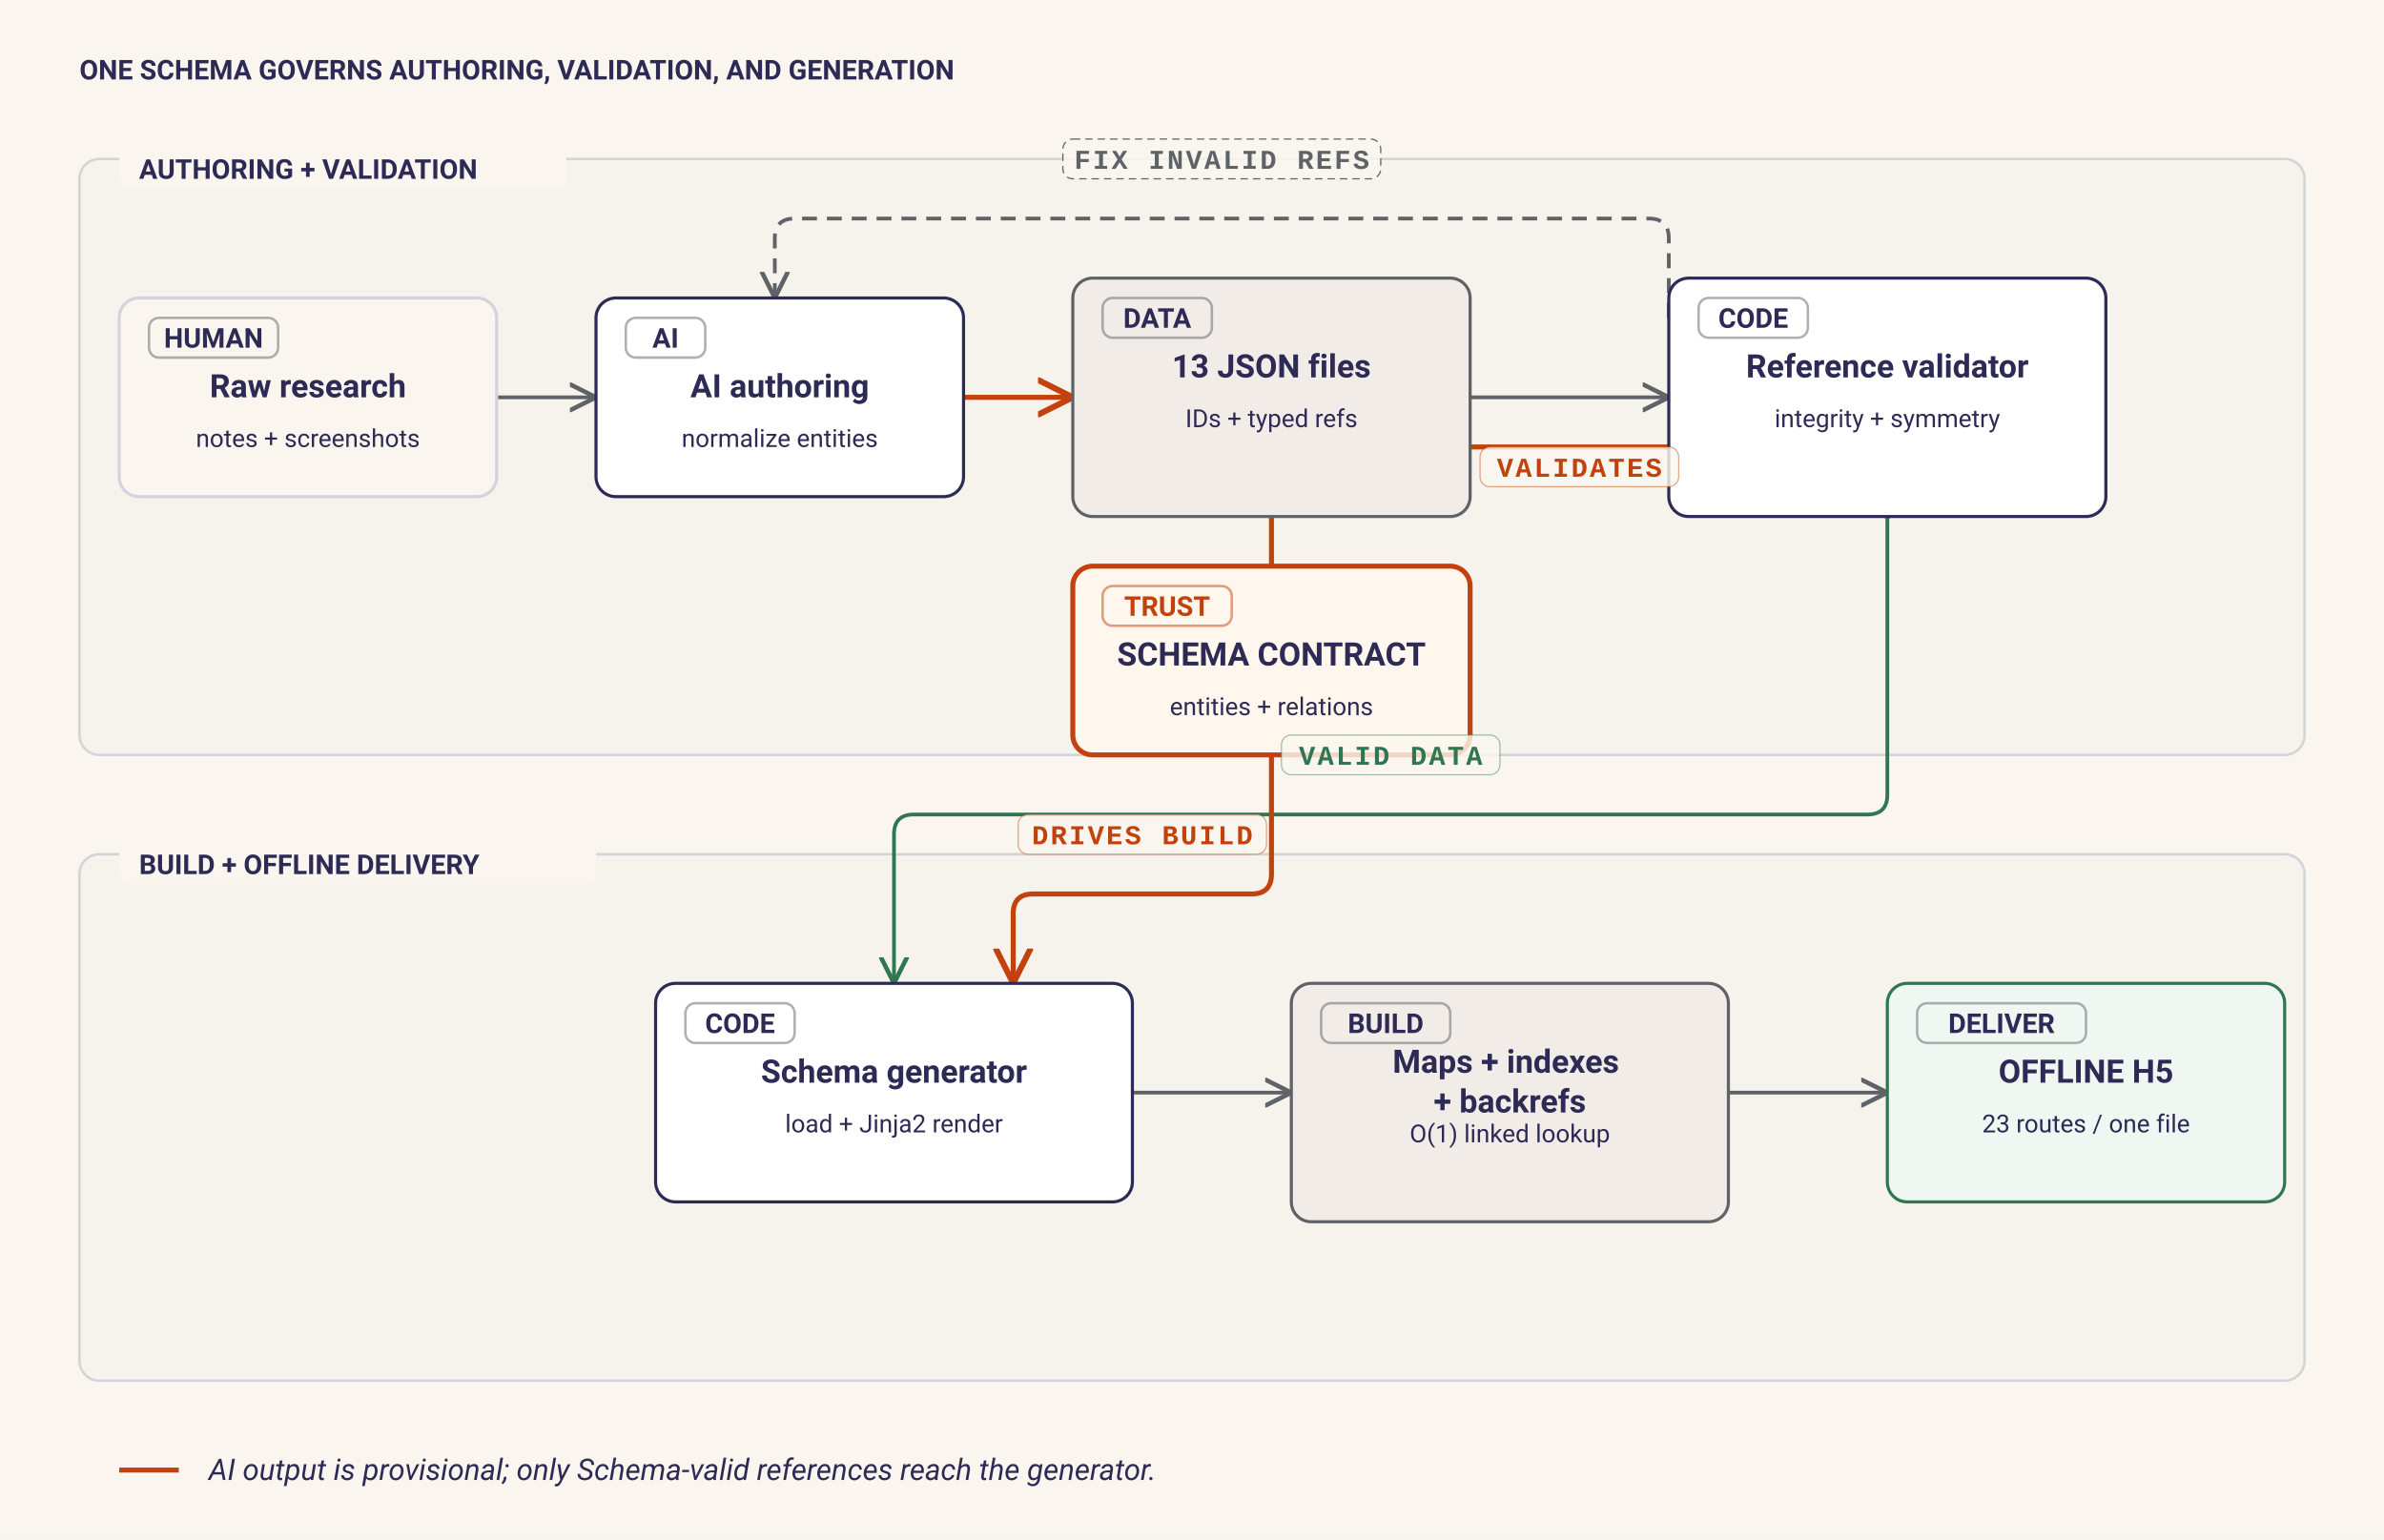
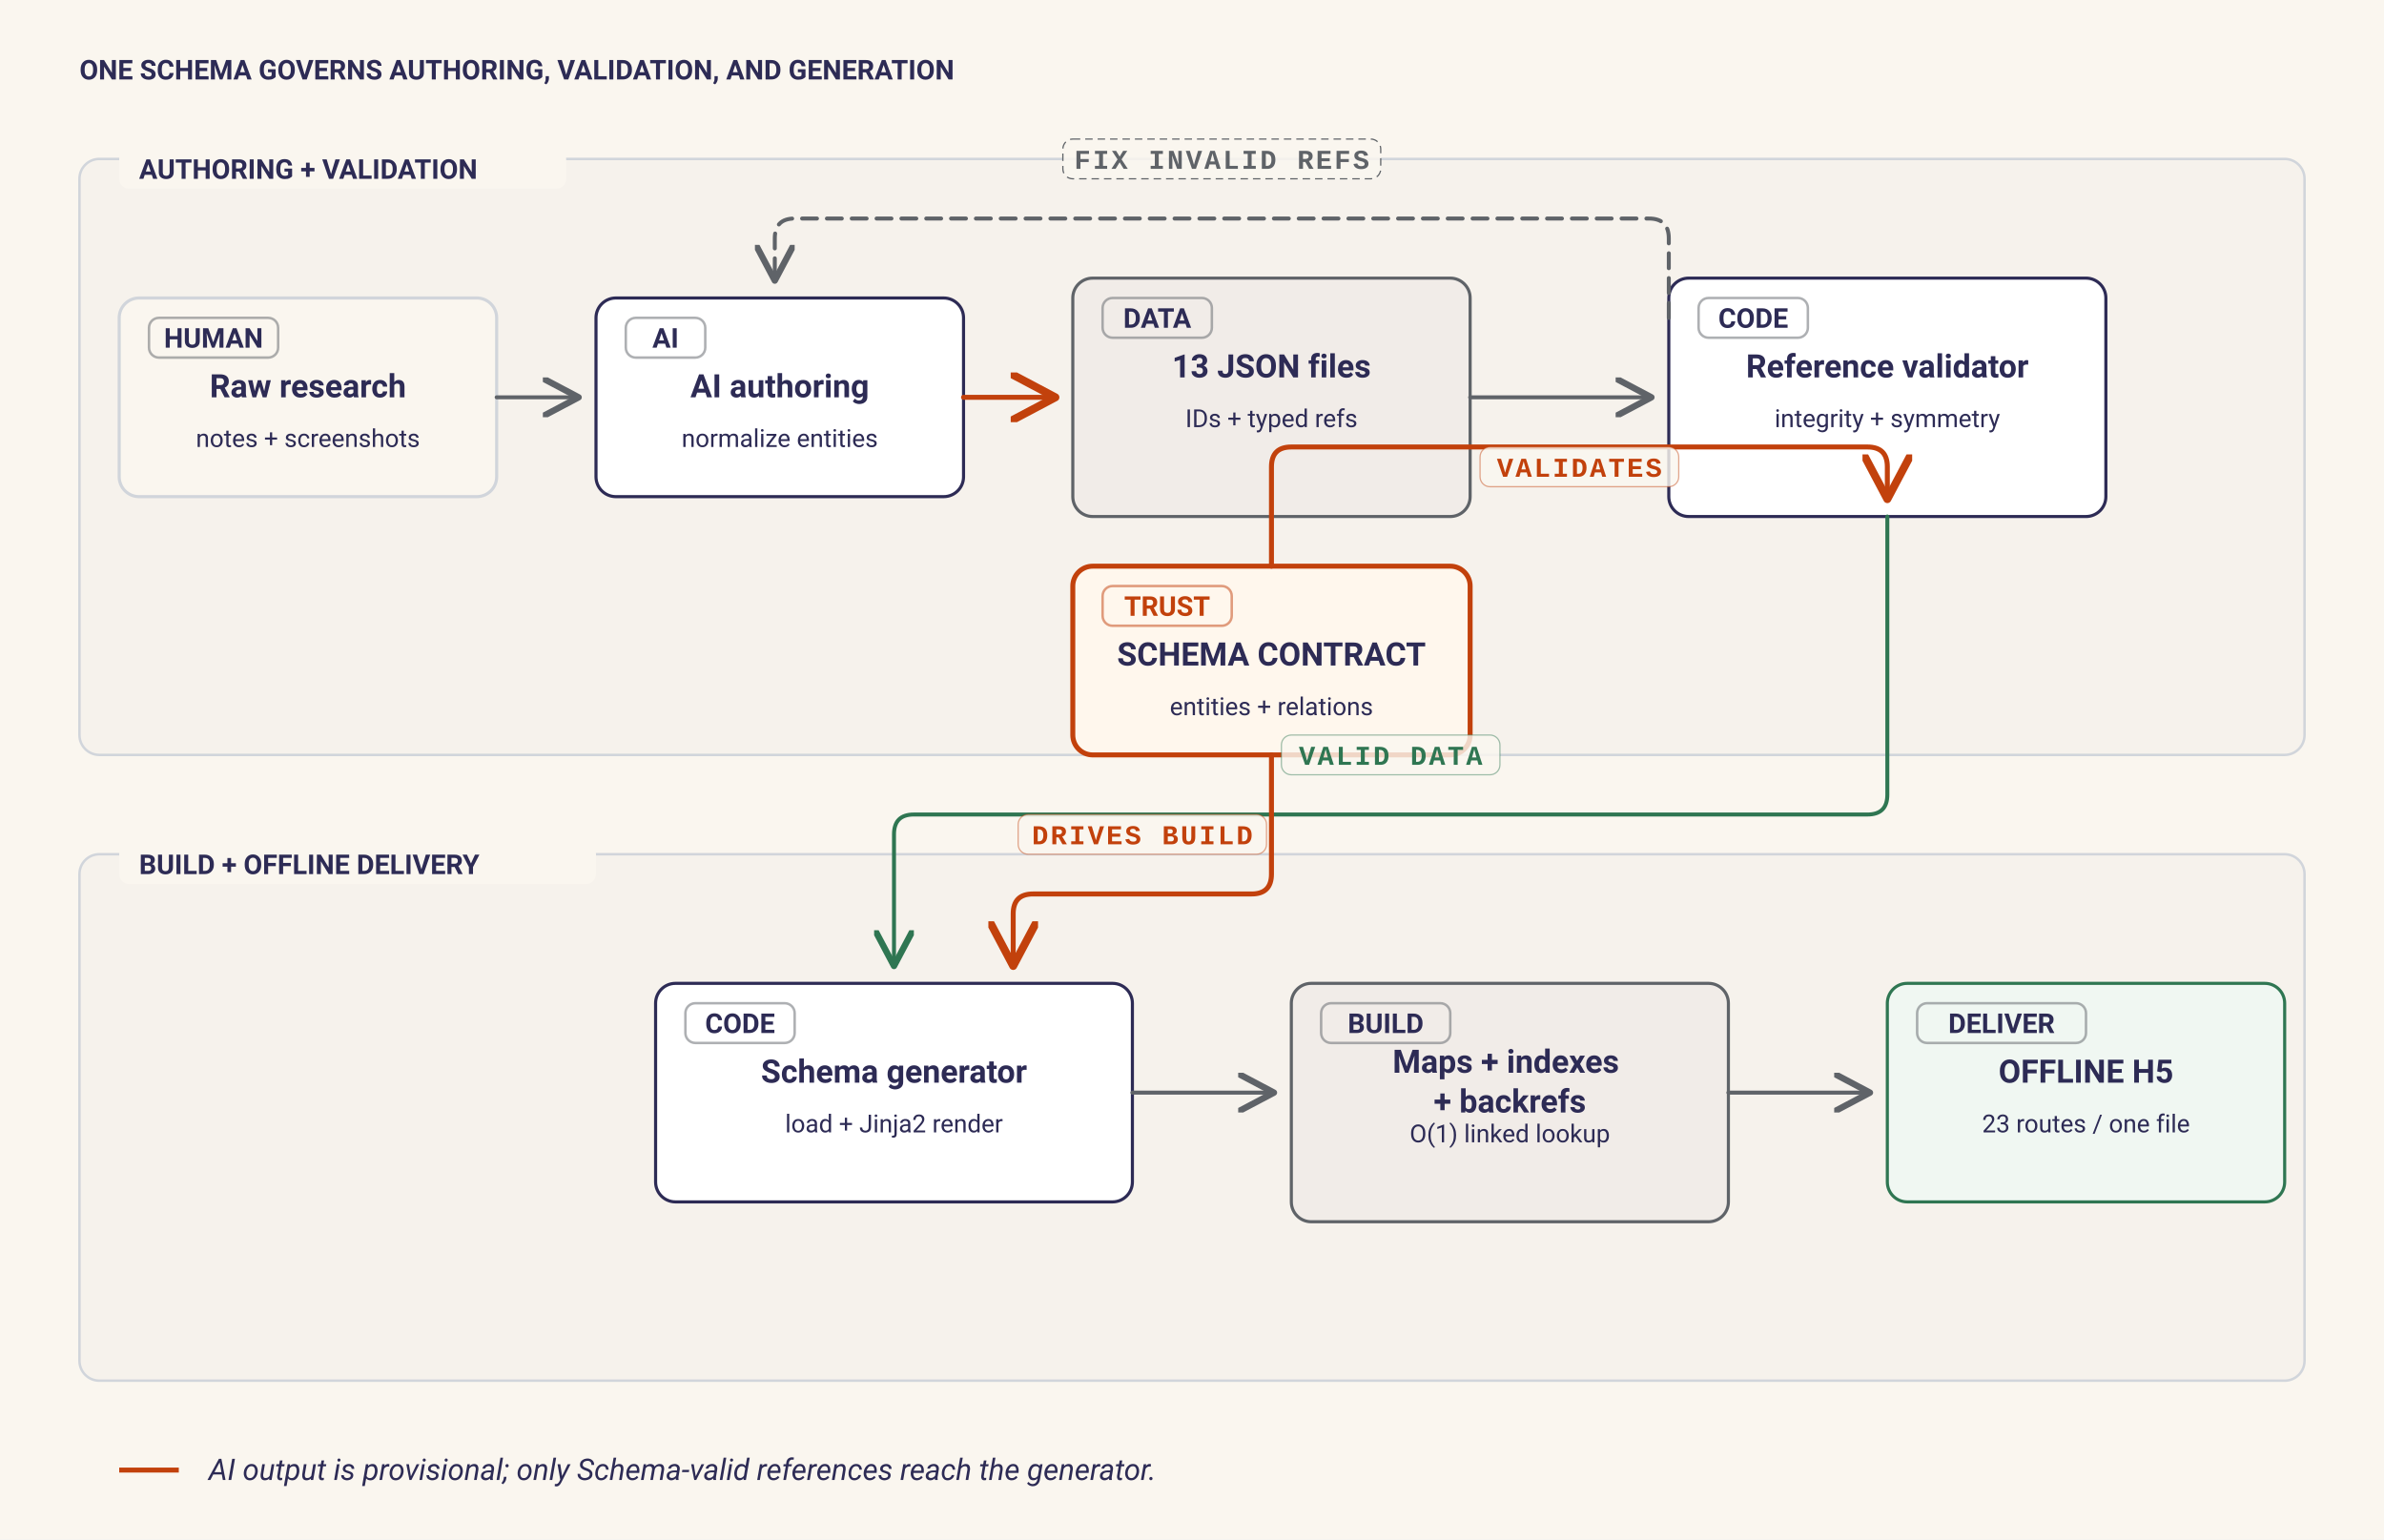
<svg xmlns="http://www.w3.org/2000/svg" class="editorial-diagram editorial-diagram-raw-to-guide diagram-typography-standard" viewBox="0 0 960 620" width="100%" role="img" aria-labelledby="raw-to-guide-title raw-to-guide-desc" preserveAspectRatio="xMidYMid meet">
  <defs>
-     <marker id="raw-to-guide-arrow-default" markerWidth="8" markerHeight="8" refX="7" refY="4" orient="auto">
-       <path d="M0,0.5 L7,4 L0,7.5" fill="none" stroke="#5f6368" stroke-width="1.2" stroke-linecap="round" stroke-linejoin="round" />
+     <marker id="raw-to-guide-arrow-default" markerWidth="10" markerHeight="10" refX="9" refY="5" orient="auto-start-reverse">
+       <path d="M0.5,0.5 L9,5 L0.5,9.5" fill="none" stroke="#5f6368" stroke-width="1.6" stroke-linecap="round" stroke-linejoin="round" />
    </marker>
-     <marker id="raw-to-guide-arrow-accent" markerWidth="8" markerHeight="8" refX="7" refY="4" orient="auto">
-       <path d="M0,0.5 L7,4 L0,7.5" fill="none" stroke="#c2410c" stroke-width="1.2" stroke-linecap="round" stroke-linejoin="round" />
+     <marker id="raw-to-guide-arrow-accent" markerWidth="10" markerHeight="10" refX="9" refY="5" orient="auto-start-reverse">
+       <path d="M0.5,0.5 L9,5 L0.5,9.5" fill="none" stroke="#c2410c" stroke-width="1.6" stroke-linecap="round" stroke-linejoin="round" />
    </marker>
-     <marker id="raw-to-guide-arrow-success" markerWidth="8" markerHeight="8" refX="7" refY="4" orient="auto">
-       <path d="M0,0.5 L7,4 L0,7.5" fill="none" stroke="#2f7652" stroke-width="1.2" stroke-linecap="round" stroke-linejoin="round" />
+     <marker id="raw-to-guide-arrow-success" markerWidth="10" markerHeight="10" refX="9" refY="5" orient="auto-start-reverse">
+       <path d="M0.5,0.5 L9,5 L0.5,9.5" fill="none" stroke="#2f7652" stroke-width="1.6" stroke-linecap="round" stroke-linejoin="round" />
    </marker>
-     <marker id="raw-to-guide-arrow-danger" markerWidth="8" markerHeight="8" refX="7" refY="4" orient="auto">
-       <path d="M0,0.5 L7,4 L0,7.5" fill="none" stroke="#a34444" stroke-width="1.2" stroke-linecap="round" stroke-linejoin="round" />
+     <marker id="raw-to-guide-arrow-danger" markerWidth="10" markerHeight="10" refX="9" refY="5" orient="auto-start-reverse">
+       <path d="M0.5,0.5 L9,5 L0.5,9.5" fill="none" stroke="#a34444" stroke-width="1.6" stroke-linecap="round" stroke-linejoin="round" />
    </marker>
  </defs>
  <style>
.editorial-diagram text{font-family:-apple-system,BlinkMacSystemFont,'Segoe UI',Roboto,'Noto Sans SC',sans-serif;fill:#2d2b55;letter-spacing:0}
.zone&gt;rect:first-child{fill:#2d2b55;fill-opacity:.018;stroke:#d1d5db;stroke-width:1}
.zone-label-mask{fill:#faf6ef}
.connector-label rect{fill:#faf6ef;fill-opacity:.82}
.zone-label,.node-tag,.connector-label text,.label-eyebrow{font-family:'SFMono-Regular',Consolas,'Liberation Mono','Noto Sans Mono CJK SC',monospace;font-size:11px;font-weight:600;letter-spacing:.08em;fill:#5f6368}
.lane rect{fill:#faf6ef;stroke:#e5e7eb;stroke-width:1}.lane-tinted rect{fill:#2d2b55;fill-opacity:.018}
.lane line{stroke:#d1d5db;stroke-width:1}.lane-label{font-family:'SFMono-Regular',Consolas,'Liberation Mono','Noto Sans Mono CJK SC',monospace;font-size:11px;font-weight:600;fill:#5f6368;letter-spacing:.06em}
- .connector{fill:none;stroke:#5f6368;stroke-width:1.5}
+ .connector{fill:none;stroke:#5f6368;stroke-width:1.6;stroke-linejoin:round;stroke-linecap:round}
.connector-accent{stroke:#c2410c;stroke-width:2}
.connector-success{stroke:#2f7652}.connector-danger{stroke:#a34444}
.connector-dashed{stroke-dasharray:6 4}
.node-mask,.decision-mask{fill:#faf6ef;stroke:none}
.node-box{fill:#ffffff;stroke:#2d2b55;stroke-width:1.25}
.node-muted .node-box{fill:#faf6ef;stroke:#d1d5db}
.node-store .node-box{fill:#2d2b55;fill-opacity:.045;stroke:#5f6368}
.node-optional .node-box{fill:#faf6ef;stroke:#d1d5db;stroke-dasharray:6 4}
.node-focal .node-box{fill:#fff7ed;stroke:#c2410c;stroke-width:2}
.node-success .node-box{fill:#f0f7f2;stroke:#2f7652}
.node-danger .node-box{fill:#fdf2f2;stroke:#a34444}
.node-tag-box{fill:none;stroke:#5f6368;stroke-opacity:.5}
.node-focal .node-tag-box{stroke:#c2410c}.node-focal .node-tag{fill:#c2410c}
.node-title,.decision-title{font-size:13px;font-weight:650}
.node-subtitle,.decision-subtitle{font-family:'SFMono-Regular',Consolas,'Liberation Mono','Noto Sans Mono CJK SC',monospace;font-size:10px;fill:#5f6368}
.decision-box{fill:#ffffff;stroke:#2d2b55;stroke-width:1.25}
.decision-focal .decision-box{fill:#fff7ed;stroke:#c2410c;stroke-width:2}
.connector-label rect{stroke:#e5e7eb;stroke-width:.5}
.connector-label-accent rect{stroke:#c2410c;stroke-opacity:.45}.connector-label-accent text{fill:#c2410c}
.connector-label-success rect{stroke:#2f7652;stroke-opacity:.45}.connector-label-success text{fill:#2f7652}
.connector-label-danger rect{stroke:#a34444;stroke-opacity:.45}.connector-label-danger text{fill:#a34444}
.connector-label-dashed rect{stroke:#5f6368;stroke-dasharray:3 2}.connector-label-dashed text{fill:#5f6368}
.annotation line{stroke:#c2410c;stroke-width:2}.annotation text{font-size:12px;font-style:italic}
.label-metric{font-family:'SFMono-Regular',Consolas,'Liberation Mono','Noto Sans Mono CJK SC',monospace;font-size:12px;font-weight:600;fill:#c2410c}
.step-header rect{fill:#2d2b55;fill-opacity:.1}.step-header text{font-family:'SFMono-Regular',Consolas,'Liberation Mono','Noto Sans Mono CJK SC',monospace;font-size:11px;font-weight:600;fill:#5f6368}
.step-header .step-label{letter-spacing:.06em}.step-focal rect{fill:#f97316;fill-opacity:.16}.step-focal text{fill:#c2410c}
.diagram-typography-expanded .zone-label,.diagram-typography-expanded .node-tag,.diagram-typography-expanded .connector-label text,.diagram-typography-expanded .label-eyebrow{font-size:12px}
.diagram-typography-expanded .node-title,.diagram-typography-expanded .decision-title{font-size:14px}
.diagram-typography-expanded .node-subtitle,.diagram-typography-expanded .decision-subtitle{font-size:10px}
.diagram-typography-expanded .annotation text{font-size:13px}
</style>
  <rect width="960" height="620" fill="#faf6ef" />
  <g class="zone">
    <rect x="32" y="64" width="896" height="240" rx="8" />
    <rect class="zone-label-mask" x="48" y="60" width="180" height="16" rx="4" />
    <text class="zone-label" x="56" y="72">AUTHORING + VALIDATION</text>
  </g>
  <g class="zone">
    <rect x="32" y="344" width="896" height="212" rx="8" />
    <rect class="zone-label-mask" x="48" y="340" width="192" height="16" rx="4" />
    <text class="zone-label" x="56" y="352">BUILD + OFFLINE DELIVERY</text>
  </g>
-   <path class="connector connector-default" d="M 200 160 L 240 160" marker-end="url(#raw-to-guide-arrow-default)" />
-   <path class="connector connector-accent" d="M 388 160 L 432 160" marker-end="url(#raw-to-guide-arrow-accent)" />
-   <path class="connector connector-default" d="M 592 160 L 672 160" marker-end="url(#raw-to-guide-arrow-default)" />
-   <path class="connector connector-accent" d="M 512 228 L 512 188 Q 512 180 520 180 L 752 180 Q 760 180 760 188 L 760 208" marker-end="url(#raw-to-guide-arrow-accent)" />
-   <path class="connector connector-dashed" d="M 672 128 L 672 96 Q 672 88 664 88 L 320 88 Q 312 88 312 96 L 312 120" marker-end="url(#raw-to-guide-arrow-default)" />
-   <path class="connector connector-success" d="M 760 208 L 760 320 Q 760 328 752 328 L 368 328 Q 360 328 360 336 L 360 396" marker-end="url(#raw-to-guide-arrow-success)" />
-   <path class="connector connector-accent" d="M 512 304 L 512 352 Q 512 360 504 360 L 416 360 Q 408 360 408 368 L 408 396" marker-end="url(#raw-to-guide-arrow-accent)" />
-   <path class="connector connector-default" d="M 456 440 L 520 440" marker-end="url(#raw-to-guide-arrow-default)" />
-   <path class="connector connector-default" d="M 696 440 L 760 440" marker-end="url(#raw-to-guide-arrow-default)" />
  <g class="node node-muted">
    <rect class="node-mask" x="48" y="120" width="152" height="80" rx="8" />
    <rect class="node-box" x="48" y="120" width="152" height="80" rx="8" />
    <rect class="node-tag-box" x="60" y="128" width="52" height="16" rx="4" />
    <text class="node-tag" x="86" y="140" text-anchor="middle">HUMAN</text>
    <text class="node-title" text-anchor="middle">
      <tspan x="124" y="160">Raw research</tspan>
    </text>
    <text class="node-subtitle" text-anchor="middle">
      <tspan x="124" y="180">notes + screenshots</tspan>
    </text>
  </g>
  <g class="node node-default">
    <rect class="node-mask" x="240" y="120" width="148" height="80" rx="8" />
    <rect class="node-box" x="240" y="120" width="148" height="80" rx="8" />
    <rect class="node-tag-box" x="252" y="128" width="32" height="16" rx="4" />
    <text class="node-tag" x="268" y="140" text-anchor="middle">AI</text>
    <text class="node-title" text-anchor="middle">
      <tspan x="314" y="160">AI authoring</tspan>
    </text>
    <text class="node-subtitle" text-anchor="middle">
      <tspan x="314" y="180">normalize entities</tspan>
    </text>
  </g>
  <g class="node node-store">
    <rect class="node-mask" x="432" y="112" width="160" height="96" rx="8" />
    <rect class="node-box" x="432" y="112" width="160" height="96" rx="8" />
    <rect class="node-tag-box" x="444" y="120" width="44" height="16" rx="4" />
    <text class="node-tag" x="466" y="132" text-anchor="middle">DATA</text>
    <text class="node-title" text-anchor="middle">
      <tspan x="512" y="152">13 JSON files</tspan>
    </text>
    <text class="node-subtitle" text-anchor="middle">
      <tspan x="512" y="172">IDs + typed refs</tspan>
    </text>
  </g>
  <g class="node node-default">
    <rect class="node-mask" x="672" y="112" width="176" height="96" rx="8" />
    <rect class="node-box" x="672" y="112" width="176" height="96" rx="8" />
    <rect class="node-tag-box" x="684" y="120" width="44" height="16" rx="4" />
    <text class="node-tag" x="706" y="132" text-anchor="middle">CODE</text>
    <text class="node-title" text-anchor="middle">
      <tspan x="760" y="152">Reference validator</tspan>
    </text>
    <text class="node-subtitle" text-anchor="middle">
      <tspan x="760" y="172">integrity + symmetry</tspan>
    </text>
  </g>
  <g class="node node-focal">
    <rect class="node-mask" x="432" y="228" width="160" height="76" rx="8" />
    <rect class="node-box" x="432" y="228" width="160" height="76" rx="8" />
    <rect class="node-tag-box" x="444" y="236" width="52" height="16" rx="4" />
    <text class="node-tag" x="470" y="248" text-anchor="middle">TRUST</text>
    <text class="node-title" text-anchor="middle">
      <tspan x="512" y="268">SCHEMA CONTRACT</tspan>
    </text>
    <text class="node-subtitle" text-anchor="middle">
      <tspan x="512" y="288">entities + relations</tspan>
    </text>
  </g>
  <g class="node node-default">
    <rect class="node-mask" x="264" y="396" width="192" height="88" rx="8" />
    <rect class="node-box" x="264" y="396" width="192" height="88" rx="8" />
    <rect class="node-tag-box" x="276" y="404" width="44" height="16" rx="4" />
    <text class="node-tag" x="298" y="416" text-anchor="middle">CODE</text>
    <text class="node-title" text-anchor="middle">
      <tspan x="360" y="436">Schema generator</tspan>
    </text>
    <text class="node-subtitle" text-anchor="middle">
      <tspan x="360" y="456">load + Jinja2 render</tspan>
    </text>
  </g>
  <g class="node node-store">
    <rect class="node-mask" x="520" y="396" width="176" height="96" rx="8" />
    <rect class="node-box" x="520" y="396" width="176" height="96" rx="8" />
    <rect class="node-tag-box" x="532" y="404" width="52" height="16" rx="4" />
    <text class="node-tag" x="558" y="416" text-anchor="middle">BUILD</text>
    <text class="node-title" text-anchor="middle">
      <tspan x="608" y="432">Maps + indexes</tspan>
      <tspan x="608" y="448">+ backrefs</tspan>
    </text>
    <text class="node-subtitle" text-anchor="middle">
      <tspan x="608" y="460">O(1) linked lookup</tspan>
    </text>
  </g>
  <g class="node node-success">
    <rect class="node-mask" x="760" y="396" width="160" height="88" rx="8" />
    <rect class="node-box" x="760" y="396" width="160" height="88" rx="8" />
    <rect class="node-tag-box" x="772" y="404" width="68" height="16" rx="4" />
    <text class="node-tag" x="806" y="416" text-anchor="middle">DELIVER</text>
    <text class="node-title" text-anchor="middle">
      <tspan x="840" y="436">OFFLINE H5</tspan>
    </text>
    <text class="node-subtitle" text-anchor="middle">
      <tspan x="840" y="456">23 routes / one file</tspan>
    </text>
  </g>
+   <path class="connector connector-default" d="M 200 160 L 233 160" marker-end="url(#raw-to-guide-arrow-default)" />
+   <path class="connector connector-accent" d="M 388 160 L 425 160" marker-end="url(#raw-to-guide-arrow-accent)" />
+   <path class="connector connector-default" d="M 592 160 L 665 160" marker-end="url(#raw-to-guide-arrow-default)" />
+   <path class="connector connector-accent" d="M 512 228 L 512 188 Q 512 180 520 180 L 752 180 Q 760 180 760 188 L 760 201" marker-end="url(#raw-to-guide-arrow-accent)" />
+   <path class="connector connector-dashed" d="M 672 128 L 672 96 Q 672 88 664 88 L 320 88 Q 312 88 312 96 L 312 113" marker-end="url(#raw-to-guide-arrow-default)" />
+   <path class="connector connector-success" d="M 760 208 L 760 320 Q 760 328 752 328 L 368 328 Q 360 328 360 336 L 360 389" marker-end="url(#raw-to-guide-arrow-success)" />
+   <path class="connector connector-accent" d="M 512 304 L 512 352 Q 512 360 504 360 L 416 360 Q 408 360 408 368 L 408 389" marker-end="url(#raw-to-guide-arrow-accent)" />
+   <path class="connector connector-default" d="M 456 440 L 513 440" marker-end="url(#raw-to-guide-arrow-default)" />
+   <path class="connector connector-default" d="M 696 440 L 753 440" marker-end="url(#raw-to-guide-arrow-default)" />
  <text class="label label-eyebrow" x="32" y="32" text-anchor="start">ONE SCHEMA GOVERNS AUTHORING, VALIDATION, AND GENERATION</text>
  <g class="connector-label connector-label-accent">
    <rect x="596" y="180" width="80" height="16" rx="4" />
    <text x="636" y="192" text-anchor="middle">VALIDATES</text>
  </g>
  <g class="connector-label connector-label-dashed">
    <rect x="428" y="56" width="128" height="16" rx="4" />
    <text x="492" y="68" text-anchor="middle">FIX INVALID REFS</text>
  </g>
  <g class="connector-label connector-label-success">
    <rect x="516" y="296" width="88" height="16" rx="4" />
    <text x="560" y="308" text-anchor="middle">VALID DATA</text>
  </g>
  <g class="connector-label connector-label-accent">
    <rect x="410" y="328" width="100" height="16" rx="4" />
    <text x="460" y="340" text-anchor="middle">DRIVES BUILD</text>
  </g>
  <g class="annotation">
    <line x1="48" y1="592" x2="72" y2="592" />
    <text x="84" y="596">AI output is provisional; only Schema-valid references reach the generator.</text>
  </g>
</svg>
